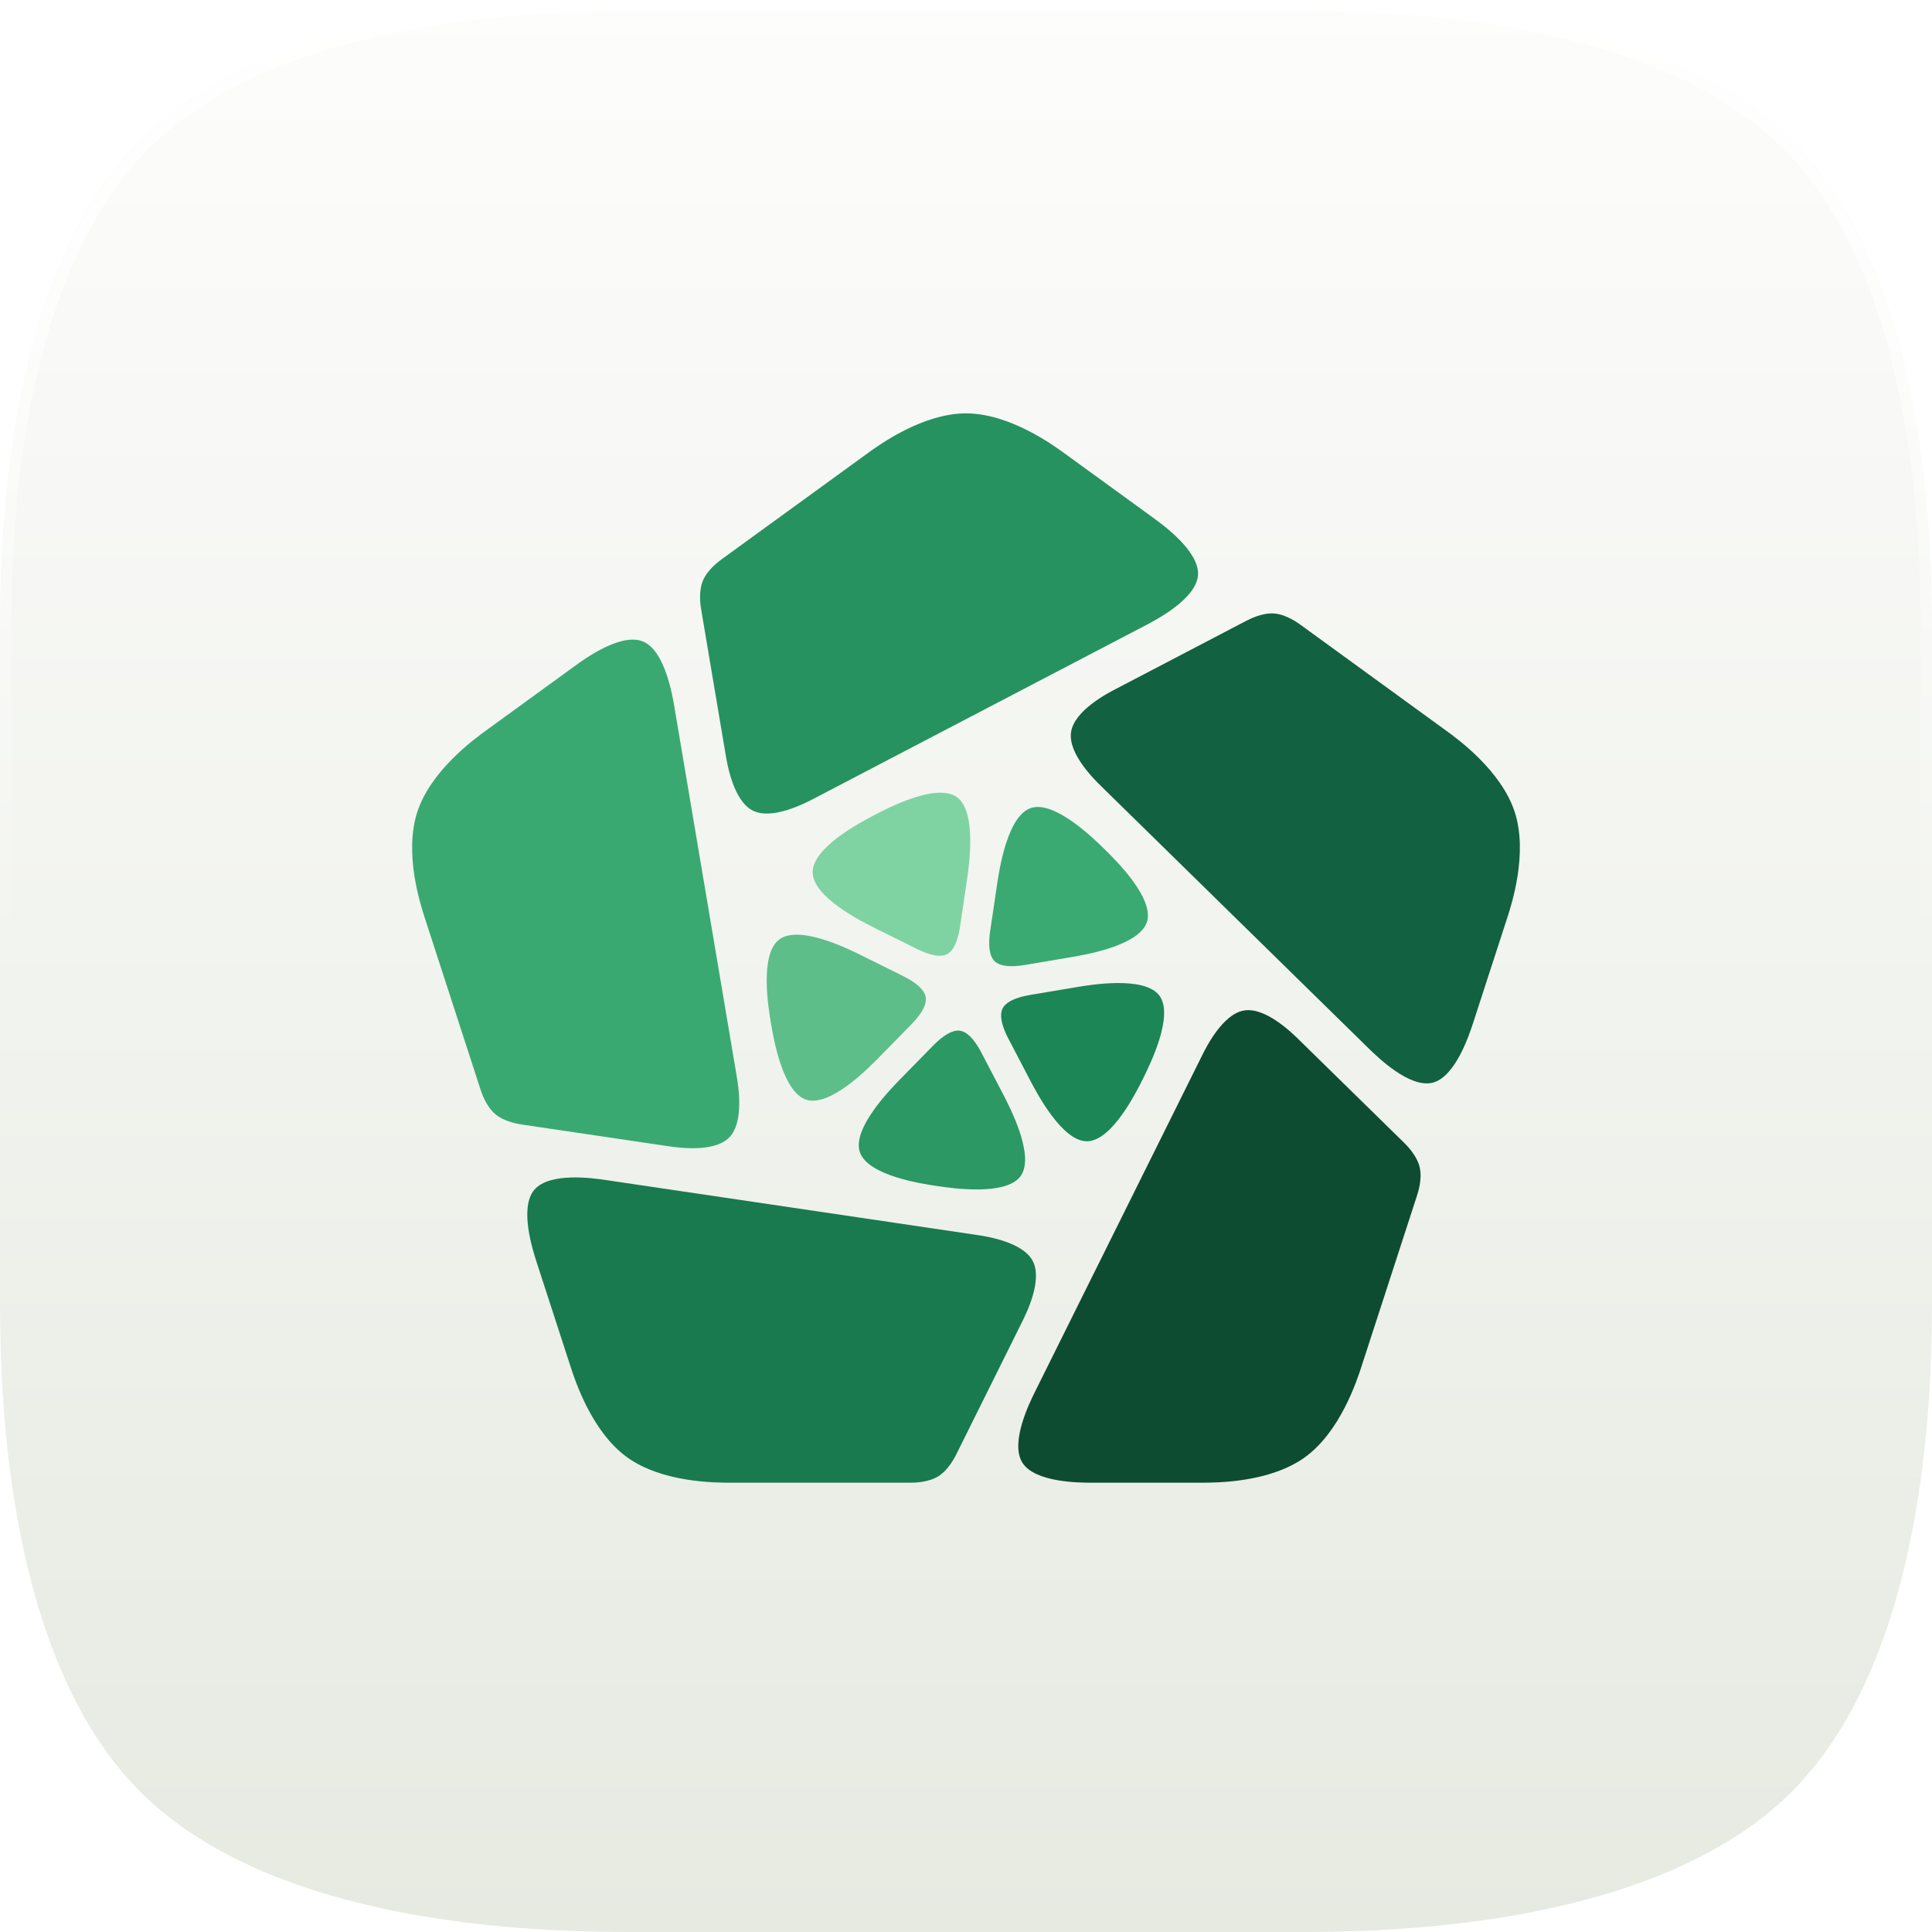
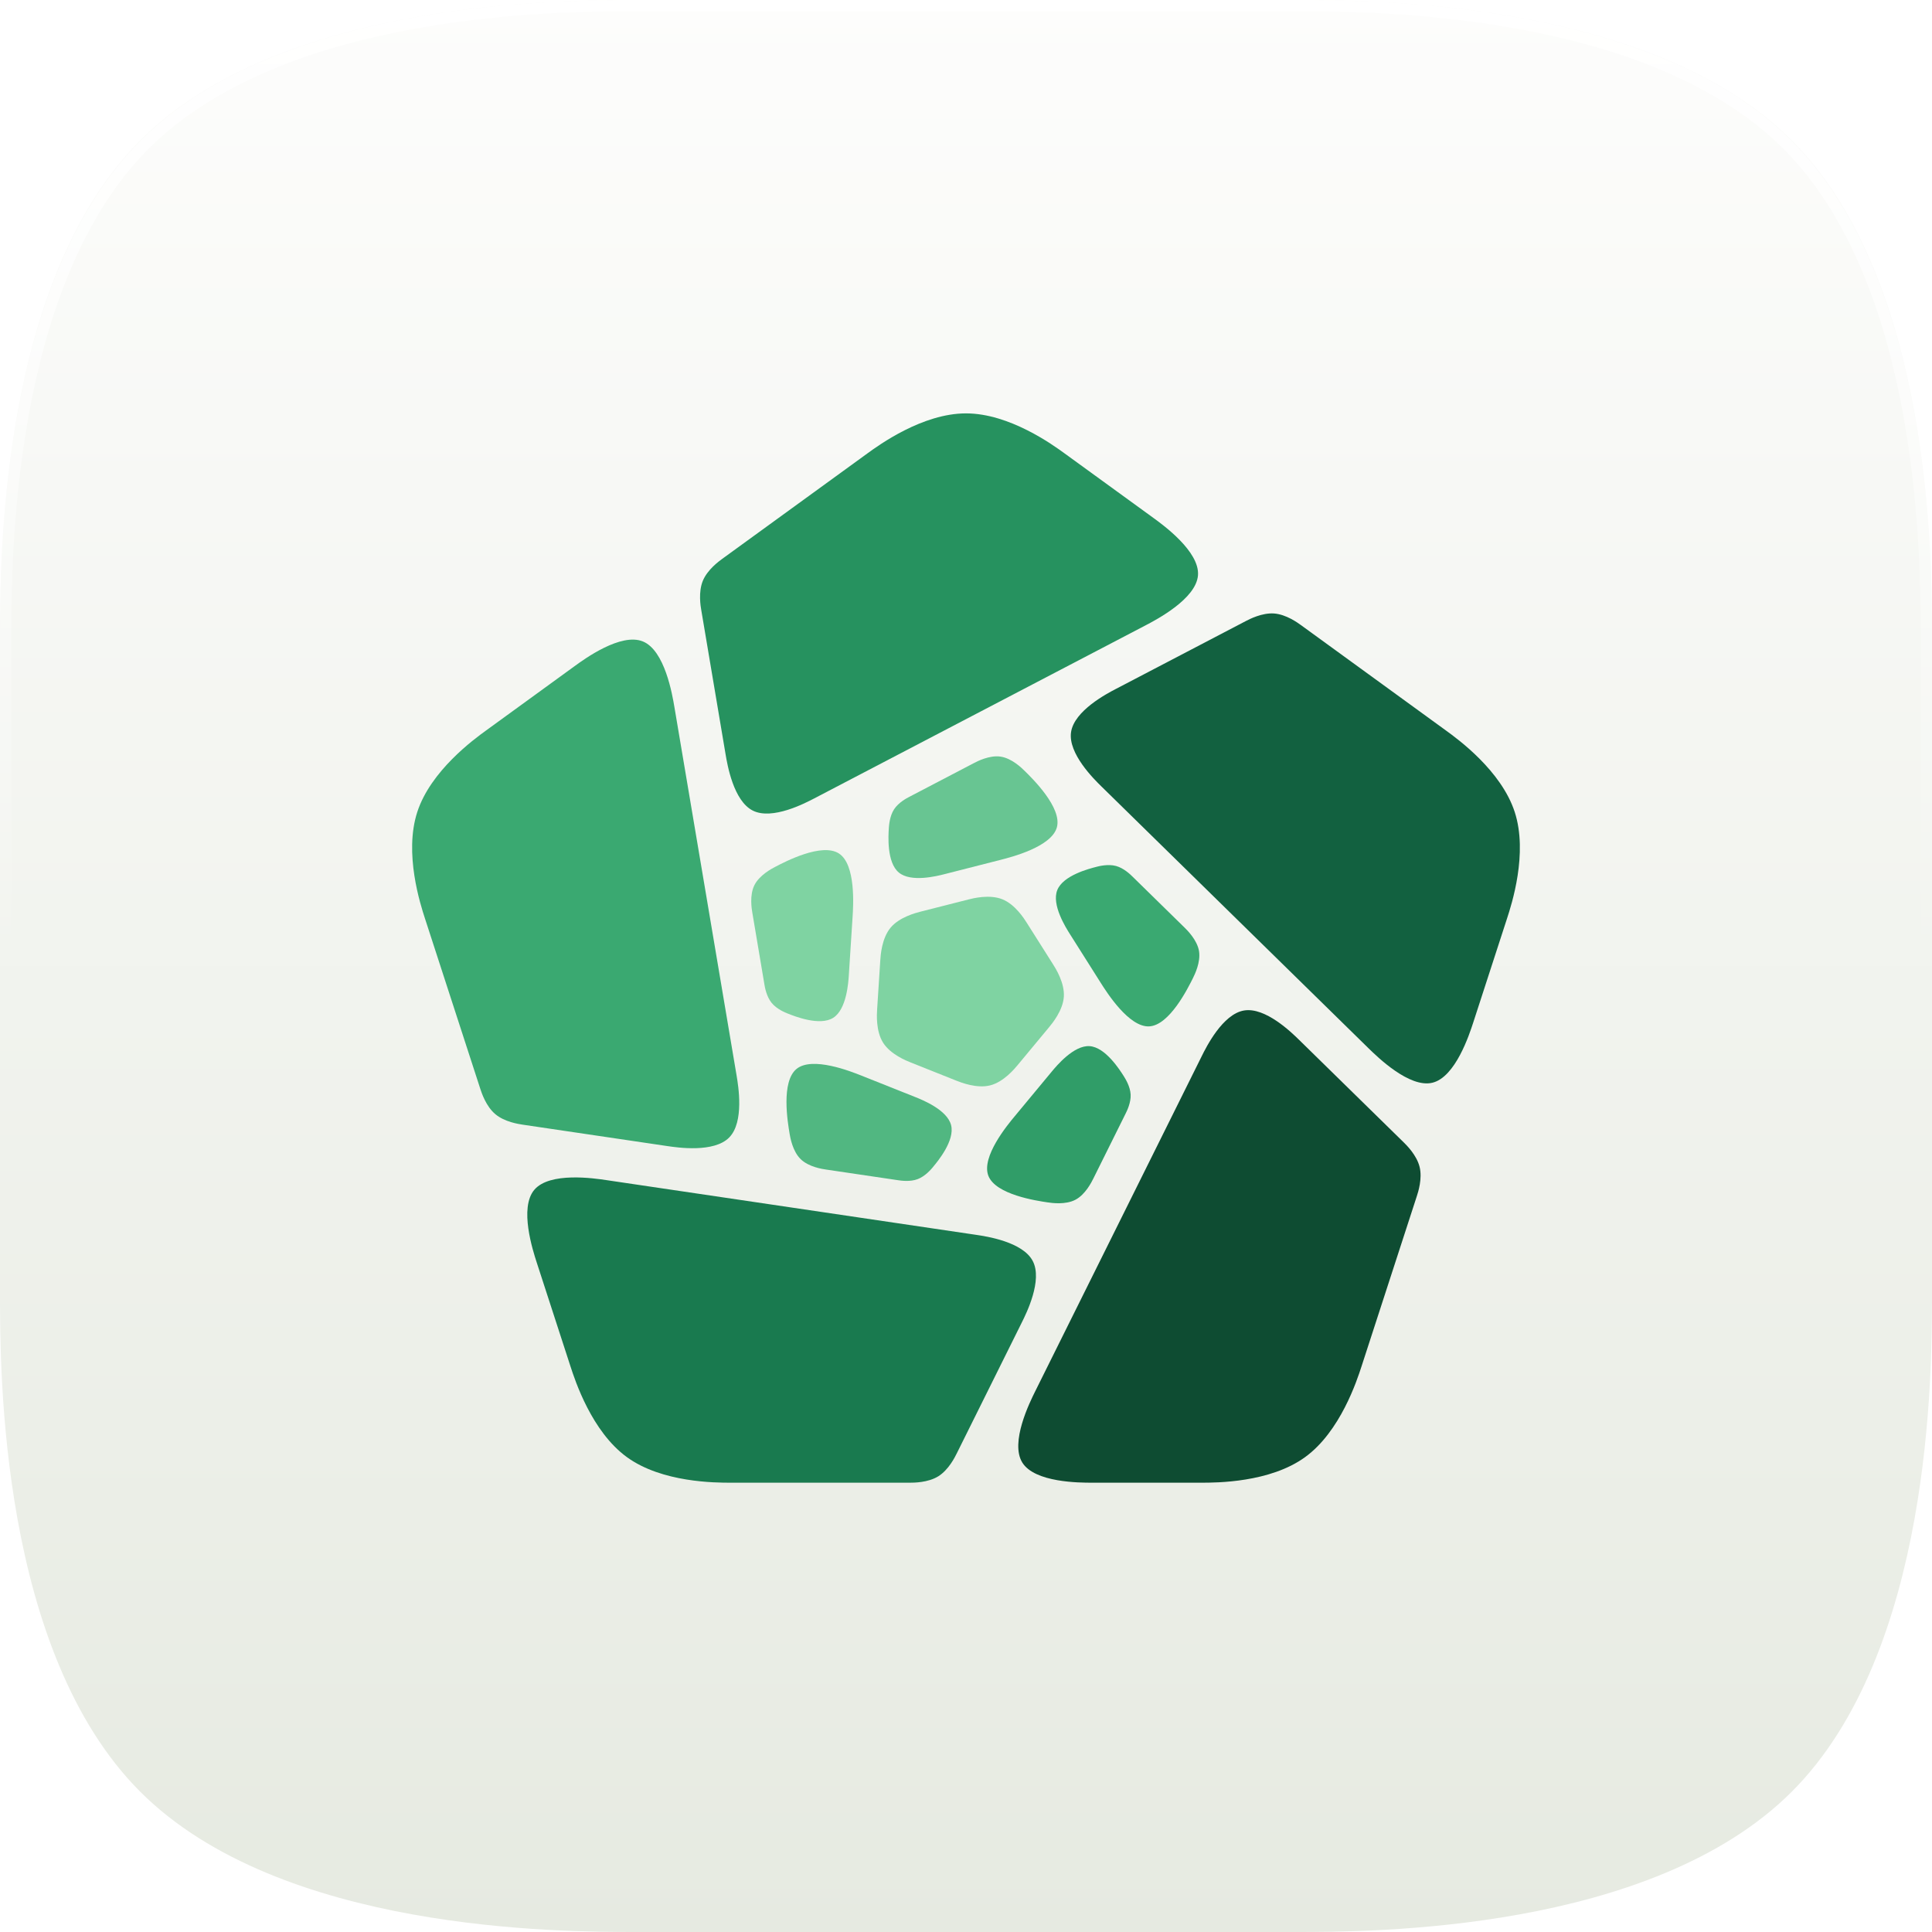
<svg xmlns="http://www.w3.org/2000/svg" viewBox="0 0 512 512" width="512" height="512" role="img" aria-label="Pentad">
  <defs>
    <linearGradient id="plate" x1="0" y1="0" x2="0" y2="1">
      <stop offset="0" stop-color="#FDFDFC" />
      <stop offset="1" stop-color="#E6EAE1" />
    </linearGradient>
    <linearGradient id="rim" x1="0" y1="0" x2="0" y2="1">
      <stop offset="0" stop-color="#FFFFFF" stop-opacity="0.9" />
      <stop offset="0.5" stop-color="#FFFFFF" stop-opacity="0" />
    </linearGradient>
  </defs>
  <path fill="url(#plate)" d="M0 168.96C0 148.68 0 74.34 37.17 37.17C74.34 0 148.68 0 168.96 0L343.04 0C363.32 0 437.66 0 474.83 37.17C512 74.34 512 148.68 512 168.96L512 343.04C512 363.32 512 437.66 474.83 474.83C437.66 512 363.32 512 343.04 512L168.96 512C148.68 512 74.34 512 37.17 474.83C0 437.66 0 363.32 0 343.04Z" />
  <path fill="none" stroke="url(#rim)" stroke-width="3" d="M1.5 168.96C1.5 148.86 1.5 75.18 38.34 38.34C75.18 1.5 148.86 1.5 168.96 1.5L343.04 1.5C363.14 1.5 436.82 1.5 473.66 38.34C510.5 75.18 510.5 148.86 510.5 168.96L510.5 343.04C510.5 363.14 510.5 436.82 473.66 473.66C436.82 510.5 363.14 510.5 343.04 510.5L168.96 510.5C148.86 510.5 75.18 510.5 38.34 473.66C1.5 436.82 1.5 363.14 1.5 343.04Z" />
  <path fill="#126140" d="M330.17 164.58C331.09 164.1 334.44 162.35 337.65 162.58C340.85 162.82 343.91 165.04 344.75 165.65L383.18 193.58C386.33 195.86 397.86 204.24 401.42 215.2C404.98 226.17 400.58 239.72 399.38 243.41L390.42 270.99C389.41 274.08 385.73 285.43 379.62 286.93C373.52 288.43 365 280.07 362.67 277.8L291.9 208.43C289.99 206.56 283 199.71 283.84 194.02C284.69 188.33 293.36 183.8 295.73 182.57Z" />
  <path fill="#0E4C32" d="M372.01 302.75C372.74 303.47 375.44 306.12 376.21 309.24C376.98 312.36 375.81 315.96 375.49 316.94L360.81 362.13C359.61 365.82 355.2 379.38 345.87 386.15C336.55 392.93 322.3 392.93 318.41 392.93L289.42 392.93C286.17 392.93 274.23 392.93 270.92 387.59C267.61 382.24 272.92 371.56 274.37 368.65L318.47 279.9C319.65 277.51 324.01 268.74 329.68 267.79C335.35 266.83 342.34 273.68 344.25 275.55Z" />
  <path fill="#197A4F" d="M253.52 385.23C253.06 386.16 251.38 389.54 248.65 391.24C245.91 392.93 242.13 392.93 241.1 392.93L193.59 392.93C189.7 392.93 175.45 392.93 166.13 386.15C156.8 379.38 152.39 365.82 151.19 362.13L142.23 334.55C141.23 331.46 137.54 320.11 141.6 315.31C145.66 310.51 157.46 312.26 160.68 312.74L258.71 327.25C261.35 327.64 271.03 329.08 273.69 334.18C276.36 339.27 272 348.04 270.81 350.43Z" />
  <path fill="#3AA971" d="M138.46 298.04C137.44 297.88 133.7 297.33 131.25 295.25C128.79 293.18 127.62 289.58 127.3 288.6L112.62 243.41C111.42 239.72 107.02 226.17 110.58 215.2C114.14 204.24 125.67 195.86 128.82 193.58L152.27 176.54C154.9 174.62 164.55 167.61 170.37 169.99C176.19 172.36 178.18 184.13 178.72 187.34L195.21 285.05C195.65 287.69 197.28 297.34 193.25 301.44C189.23 305.55 179.55 304.12 176.91 303.73Z" />
  <path fill="#26925F" d="M185.84 161.66C185.66 160.65 185.04 156.92 186.25 153.94C187.47 150.96 190.53 148.74 191.36 148.13L229.8 120.21C232.94 117.92 244.47 109.55 256 109.55C267.53 109.55 279.06 117.92 282.2 120.21L305.66 137.25C308.29 139.16 317.94 146.17 317.48 152.44C317.02 158.71 306.44 164.23 303.56 165.74L215.72 211.62C213.35 212.85 204.68 217.39 199.53 214.83C194.37 212.27 192.75 202.62 192.3 199.98Z" />
-   <path fill="#3BAA72" d="M271.77 255.7C270.45 255.92 265.63 256.74 263.57 254.72C261.52 252.71 262.23 247.87 262.43 246.55L264.21 234.56C264.79 230.63 266.92 216.24 273.18 214.14C279.44 212.03 289.83 222.22 292.66 224.99L292.71 225.04C295.55 227.82 305.94 238 303.96 244.3C301.98 250.6 287.64 253.02 283.72 253.68Z" />
-   <path fill="#1C8656" d="M267.29 275.36C266.67 274.18 264.41 269.84 265.69 267.27C266.97 264.69 271.79 263.88 273.11 263.65L285.06 261.64C288.98 260.98 303.32 258.56 307.26 263.86C311.19 269.16 304.72 282.19 302.96 285.75L302.93 285.81C301.16 289.36 294.69 302.39 288.08 302.45C281.48 302.52 274.74 289.62 272.9 286.11Z" />
-   <path fill="#2C9864" d="M247.21 277.18C248.15 276.23 251.57 272.73 254.42 273.15C257.26 273.57 259.53 277.91 260.14 279.09L265.76 289.84C267.59 293.36 274.33 306.25 270.5 311.64C266.67 317.02 252.28 314.89 248.36 314.31L248.29 314.3C244.36 313.72 229.97 311.58 227.87 305.32C225.76 299.06 235.95 288.67 238.72 285.84Z" />
-   <path fill="#5DBE8A" d="M239.28 258.64C240.47 259.24 244.85 261.42 245.33 264.25C245.81 267.09 242.39 270.58 241.45 271.54L232.97 280.19C230.19 283.03 220.01 293.42 213.7 291.44C207.4 289.46 204.98 275.12 204.32 271.21L204.31 271.14C203.65 267.23 201.23 252.88 206.53 248.95C211.84 245.01 224.87 251.48 228.42 253.25Z" />
-   <path fill="#7FD3A2" d="M254.45 245.37C254.26 246.69 253.54 251.53 250.99 252.86C248.44 254.19 244.06 252.02 242.87 251.42L232.01 246.03C228.45 244.26 215.42 237.79 215.36 231.18C215.29 224.58 228.19 217.84 231.7 216.01L231.76 215.98C235.28 214.14 248.18 207.4 253.56 211.23C258.94 215.06 256.81 229.45 256.23 233.38Z" />
+   <path fill="#3AA971" d="M290.59 229.71C291.25 229.54 293.65 228.93 295.74 229.49C297.83 230.05 299.6 231.79 300.09 232.27L313.89 245.79C314.61 246.5 317.25 249.09 317.75 252.03C318.24 254.98 316.6 258.29 316.15 259.19L316.14 259.22C314.8 261.9 309.92 271.73 304.55 272C299.18 272.28 293.31 263 291.71 260.47L283.5 247.48C282.46 245.83 278.63 239.78 280.19 235.88C281.74 231.97 288.68 230.2 290.57 229.72Z" />
+   <path fill="#309D68" d="M297.83 285.23C298.19 285.8 299.52 287.9 299.63 290.06C299.74 292.22 298.63 294.45 298.33 295.05L289.73 312.36C289.28 313.26 287.64 316.57 284.99 317.95C282.34 319.34 278.68 318.8 277.69 318.65L277.66 318.65C274.7 318.21 263.84 316.6 261.92 311.58C260 306.55 267 298.11 268.92 295.81L278.73 283.98C279.98 282.48 284.55 276.97 288.75 277.24C292.95 277.51 296.77 283.56 297.82 285.21Z" />
+   <path fill="#51B781" d="M247.26 309.27C246.83 309.79 245.24 311.7 243.22 312.47C241.2 313.25 238.75 312.88 238.08 312.78L218.96 309.95C217.96 309.81 214.31 309.27 212.17 307.17C210.04 305.08 209.42 301.44 209.25 300.44L209.25 300.41C208.75 297.46 206.93 286.64 211.11 283.26C215.29 279.88 225.49 283.94 228.27 285.04L242.55 290.73C244.36 291.45 251.01 294.09 252.05 298.17C253.09 302.25 248.52 307.75 247.27 309.25Z" />
+   <path fill="#7FD3A2" d="M208.77 268.61C208.14 268.36 205.84 267.44 204.48 265.76C203.12 264.07 202.7 261.63 202.59 260.96L199.38 241.9C199.21 240.91 198.59 237.26 199.92 234.59C201.25 231.91 204.53 230.2 205.42 229.73L205.45 229.72C208.1 228.33 217.83 223.25 222.34 226.19C226.84 229.12 226.14 240.07 225.94 243.06L224.95 258.4C224.83 260.34 224.37 267.49 220.81 269.73C217.25 271.98 210.6 269.34 208.79 268.61Z" />
+   <path fill="#68C592" d="M235.55 219.44C235.6 218.76 235.76 216.28 236.94 214.47C238.12 212.66 240.32 211.51 240.92 211.2L258.05 202.25C258.94 201.78 262.21 200.07 265.17 200.51C268.13 200.95 270.77 203.53 271.49 204.24L271.51 204.26C273.65 206.36 281.48 214.03 280.09 219.23C278.69 224.42 268.06 227.13 265.16 227.87L250.26 231.67C248.37 232.15 241.44 233.92 238.2 231.23C234.96 228.55 235.42 221.41 235.55 219.46Z" />
+   <path fill="#7FD3A2" d="M256.61 238.38C257.81 238.07 262.2 236.95 265.61 238.31C269.02 239.66 271.44 243.49 272.1 244.54L279.09 255.59C279.75 256.63 282.17 260.47 281.93 264.13C281.7 267.79 278.8 271.28 278.01 272.23L269.66 282.29C268.87 283.24 265.97 286.73 262.42 287.63C258.87 288.54 254.65 286.86 253.5 286.41L241.36 281.57C240.21 281.11 236 279.44 234.04 276.34C232.07 273.24 232.37 268.71 232.45 267.48L233.29 254.43C233.37 253.2 233.66 248.68 236.01 245.85C238.35 243.03 242.74 241.91 243.94 241.6Z" />
</svg>
